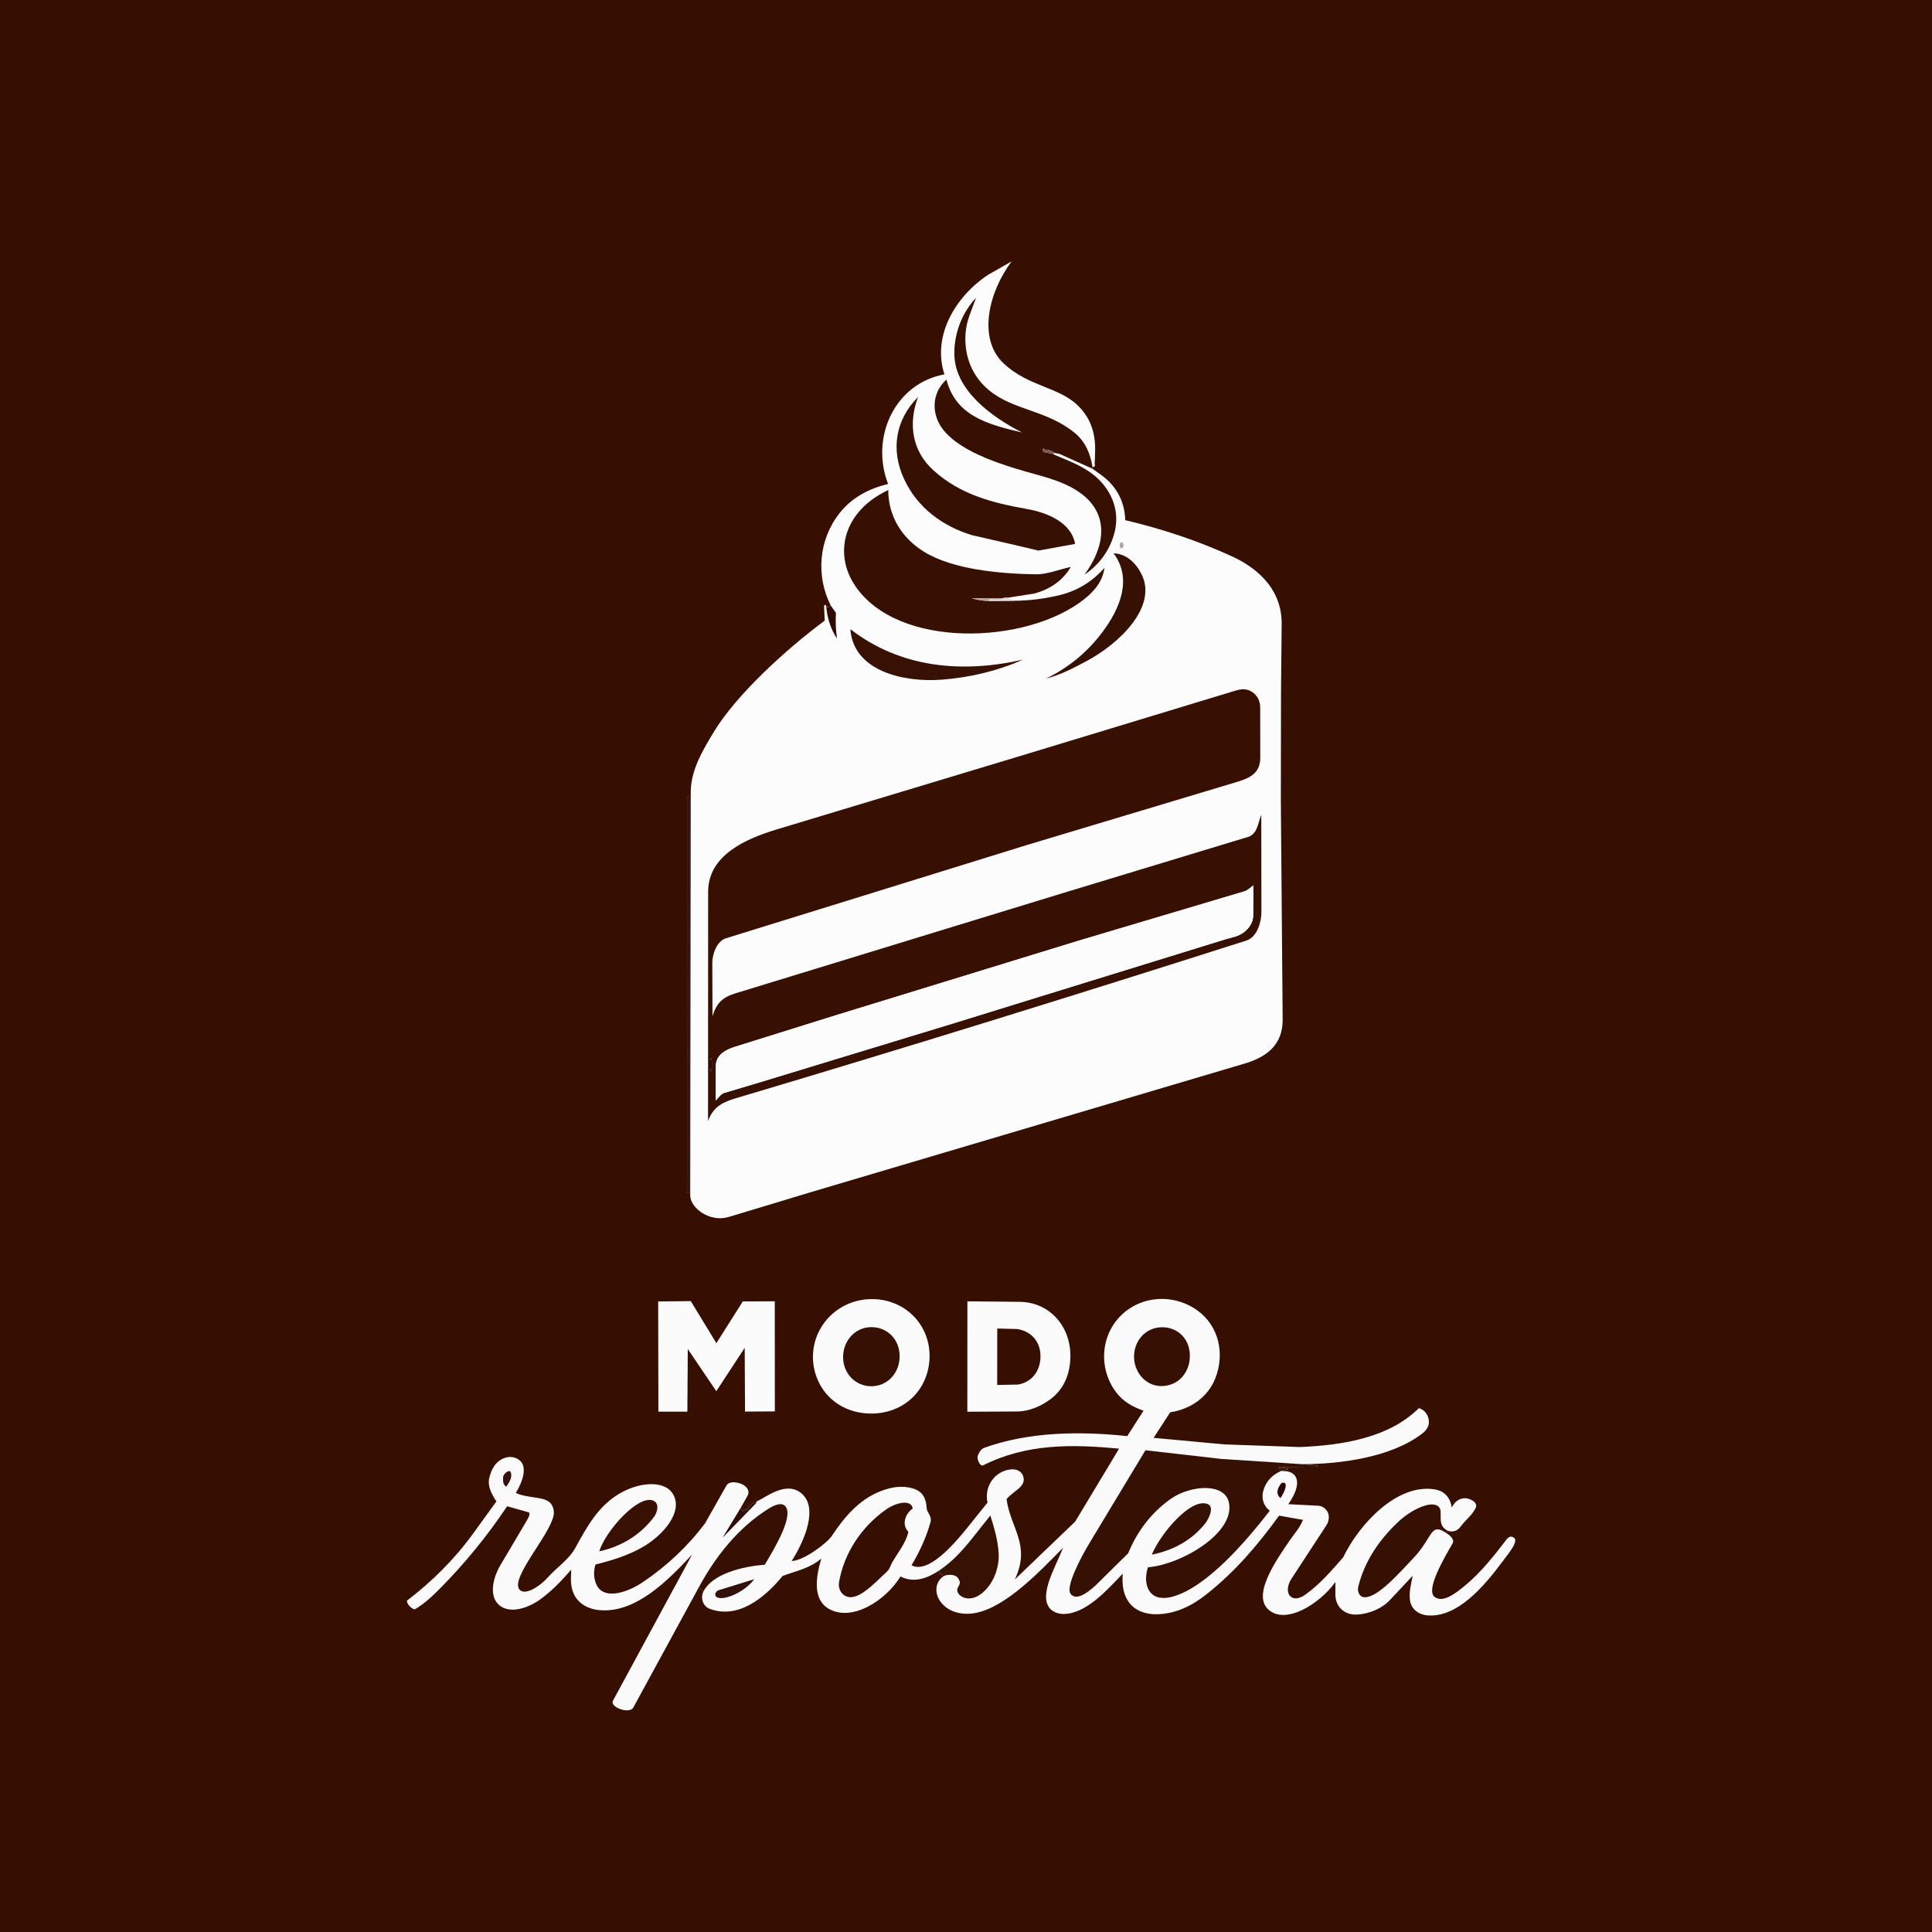
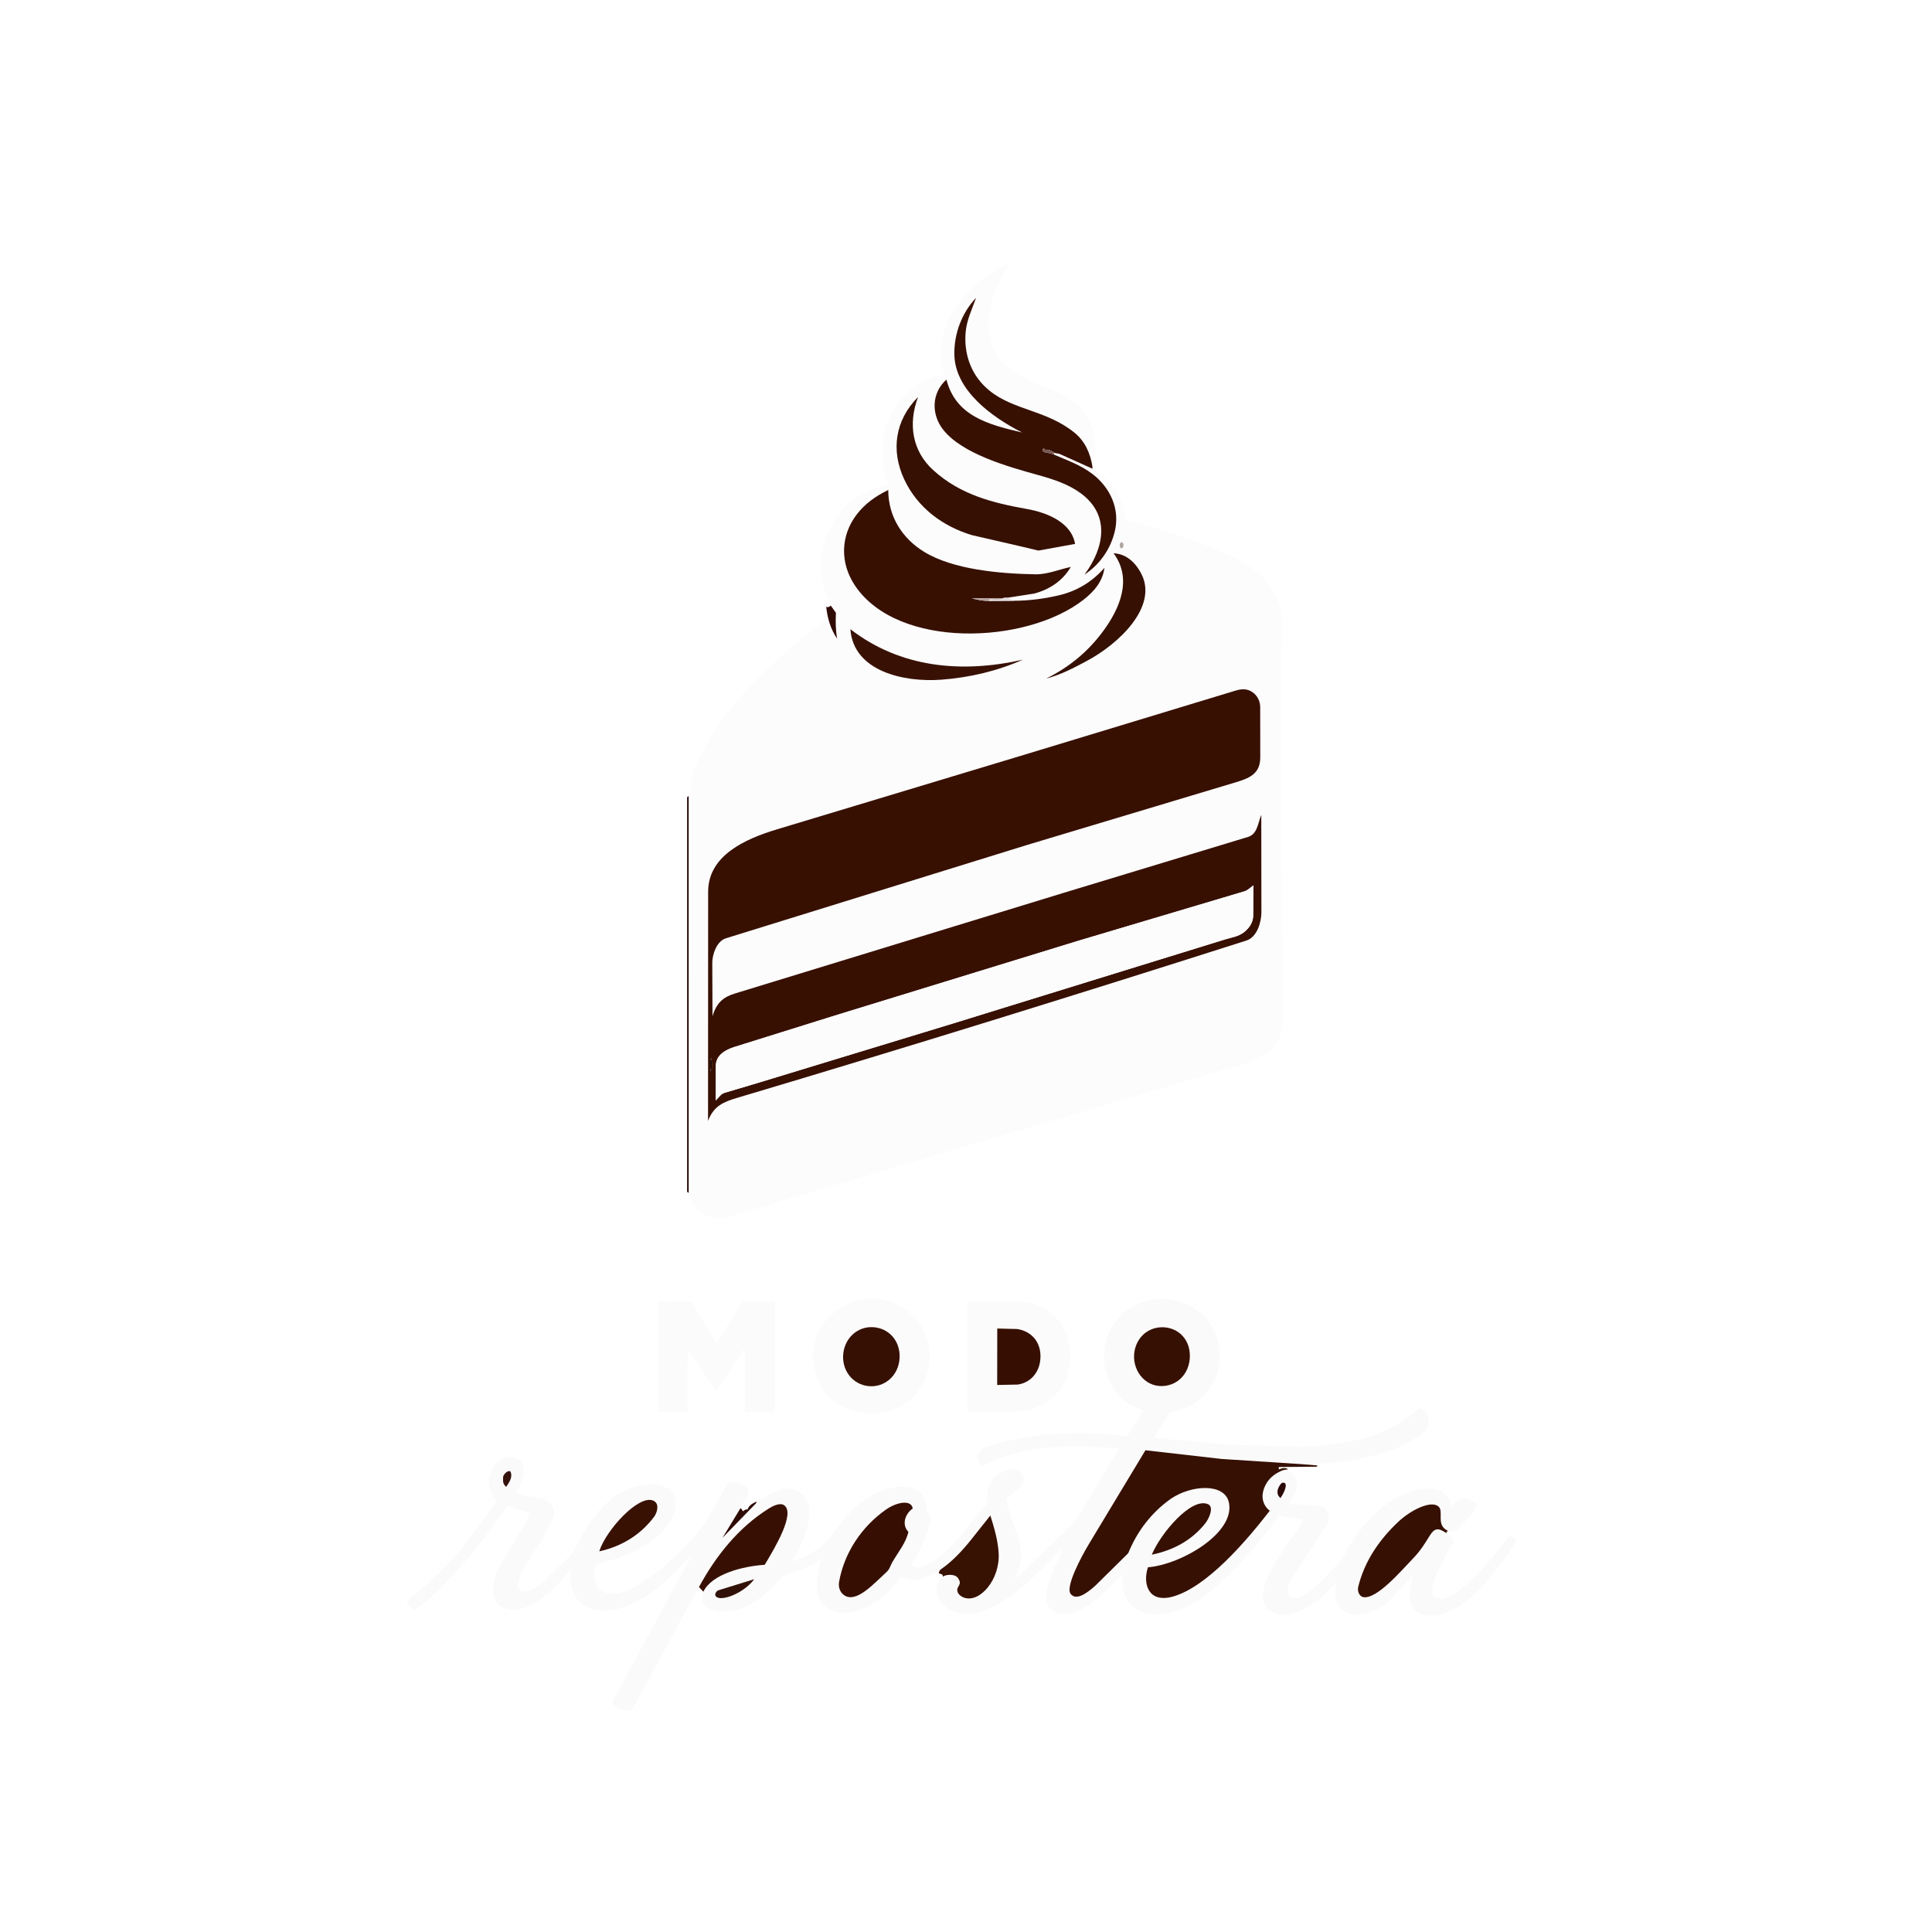
<svg xmlns="http://www.w3.org/2000/svg" width="1254" height="1254">
  <defs>
</defs>
  <path d="M709.072,302.938 C707.737,294.394 704.349,286.381 697.256,280.702 C679.037,266.116 658.256,266.38 642.445,253.711 C630.801,244.382 625.572,230.672 626.738,216.012 C627.383,207.905 630.615,201.451 633.559,193.268 C624.411,202.918 619.236,216.345 619.435,229.967 C619.775,253.316 643.648,270.652 663.412,280.713 C640.792,275.446 620.36,269.823 614.289,246.363 C604.426,255.252 604.46,269.141 612.204,278.928 C624.554,294.533 653.658,302.732 673.699,308.303 C683.732,311.092 693.431,314.221 701.547,320.207 C720.344,334.069 717.203,354.959 703.917,372.945 C713.937,366.407 720.941,356.158 723.617,344.743 C726.983,330.39 720.72,316.628 709.196,307.743 C701.384,301.72 692.503,298.741 683.988,294.997 C683.988,294.997 684.15,293.766 684.15,293.766 C684.943,294.336 686.701,294.161 688.043,294.764 C688.043,294.764 709.048,304.212 709.048,304.212 C709.048,304.212 714.745,308.296 714.745,308.296 C724.538,315.317 730.147,325.648 730.329,337.609 C754.382,343.321 777.384,350.903 799.723,361.161 C818.205,369.648 832.101,384.012 831.894,405.007 C831.894,405.007 831.468,448.354 831.468,448.354 C831.468,448.354 831.356,519.982 831.356,519.982 C831.356,519.982 831.894,585.053 831.894,585.053 C831.894,585.053 832.533,661.687 832.533,661.687 C832.67,678.101 822.272,686.049 807.886,690.313 C807.886,690.313 526.997,773.581 526.997,773.581 C526.997,773.581 473.033,789.881 473.033,789.881 C460.61,793.634 447.987,784.006 447.998,775.806 C447.998,775.806 448.341,514.131 448.341,514.131 C448.36,499.824 456.283,486.722 463.225,475.225 C478.124,450.548 510.97,420.826 535.262,402.853 C535.262,402.853 534.911,393.784 534.911,393.784 C534.494,392.402 536.619,392.154 536.275,393.88 C537.025,401.172 539.134,408.339 543.291,414.485 C542.343,408.318 542.306,403.126 542.582,397.795 C542.582,397.795 539.236,393.064 539.236,393.064 C529.552,373.937 531.195,350.447 544.977,333.009 C552.902,322.983 563.798,317.171 576.434,314.152 C564.622,283.558 581.107,248.745 613.01,242.998 C604.858,218.131 620.064,192.508 641.313,178.369 C641.313,178.369 656.592,169.686 656.592,169.686 C641.742,189.488 634.131,219.99 651.761,236.212 C667.797,250.967 687.356,251.167 699.709,263.302 C715.046,278.369 709.769,296.798 710.661,302.29 C710.746,302.815 709.865,303.285 709.072,302.938 Z M697.796,353.04 C695.431,339.083 679.629,332.702 666.659,330.394 C644.004,326.363 623.323,321.069 605.839,305.255 C592.229,292.944 589.185,275.437 595.913,257.641 C581.086,272.544 578.029,292.139 586.884,311.096 C595.453,329.442 611.683,341.519 630.727,347.311 C630.727,347.311 660.755,354.221 660.755,354.221 C660.755,354.221 674.006,357.366 674.006,357.366 C674.006,357.366 697.796,353.04 697.796,353.04 Z M658.031,389.947 C658.031,389.947 653.994,387.963 653.994,387.963 C653.994,387.963 671.24,385.269 671.24,385.269 C681.179,382.662 689.748,377.017 695.034,367.984 C687.247,369.592 679.975,372.889 672.069,372.763 C648.753,372.39 618.549,369.636 599.888,358.216 C585.582,349.461 576.562,335.301 576.53,318.039 C568.438,321.963 561.445,326.886 556.052,333.954 C545.411,347.902 545.184,365.539 554.968,380.113 C582.813,421.592 666.099,418.322 703.237,389.3 C709.962,384.045 715.653,377.669 716.891,368.53 C708.757,377.755 698.973,383.643 687.298,386.395 C677.505,388.703 667.771,389.891 658.031,389.947 Z M727.851,355.908 C730.092,355.37 729.201,351.866 728.087,351.951 C726.086,352.104 726.714,356.181 727.851,355.908 Z M679.004,440.444 C688.919,437.851 696.79,433.575 705.145,429.14 C726.536,417.788 751.301,393.895 741.049,372.933 C738.063,366.827 732.159,359.471 722.792,359.119 C735.126,375.72 727.026,394.994 715.458,410.401 C705.494,423.672 693.298,433.41 679.004,440.444 Z M663.92,428.17 C623.998,437.215 584.299,433.386 551.951,408.378 C553.906,435.598 586.339,443.014 611.07,441.163 C629.662,439.772 647.634,435.425 663.92,428.17 Z M810.048,543.229 C810.048,543.229 689.903,579.666 689.903,579.666 C689.903,579.666 477.144,644.804 477.144,644.804 C469.342,647.193 465.115,650.799 462.455,659.605 C462.455,659.605 462.326,624.813 462.326,624.813 C462.308,619.772 465.065,610.911 471.154,609.024 C471.154,609.024 667.061,548.308 667.061,548.308 C667.061,548.308 801.804,507.853 801.804,507.853 C810.462,505.253 818.014,502.525 817.998,491.655 C817.998,491.655 817.953,459.102 817.953,459.102 C817.946,454.731 815.868,451.378 813.092,449.377 C809.756,446.973 806.233,446.952 801.899,448.268 C801.899,448.268 661.742,490.821 661.742,490.821 C661.742,490.821 504.411,538.269 504.411,538.269 C483.654,544.529 459.646,555.222 459.635,578.81 C459.635,578.81 459.563,727.565 459.563,727.565 C463.288,717.609 469.954,715.118 478.578,712.551 C588.962,679.694 698.55,645.703 809.008,610.48 C816.186,608.191 818.747,598.016 818.74,592.142 C818.74,592.142 818.66,528.861 818.66,528.861 C816.446,534.224 816.184,541.369 810.048,543.229 Z " fill="rgb(253,252,252)" />
  <path d="M844.885,950.334 C844.885,950.334 793.003,946.968 793.003,946.968 C793.003,946.968 743.466,941.323 743.466,941.323 C743.466,941.323 706.945,1001.9 706.945,1001.9 C701.475,1010.97 691.455,1030.01 694.907,1034.52 C698.339,1039 705.049,1034.57 711.069,1029.08 C711.069,1029.08 732.295,1008.14 732.295,1008.14 C738.052,993.978 747.27,981.826 759.867,972.875 C773.134,963.736 794.776,962.477 797.605,975.087 C802.057,994.933 766.592,1015.55 745.099,1017.27 C743.488,1022.2 743.096,1028.31 746.153,1032.85 C749.498,1037.82 755.84,1037.81 761.152,1036.33 C783.6,1030.08 809.307,999.758 824.159,980.587 C818.904,976.422 818.514,970.33 820.882,964.974 C823.117,959.921 826.842,956.879 831.457,954.787 C834.487,954.809 837.394,954.917 839.592,956.844 C844.243,960.92 841.289,969.111 836.173,976.319 C836.173,976.319 855.63,977.316 855.63,977.316 C858.784,977.478 861.148,979.918 861.929,981.829 C862.998,984.447 862.457,987.688 860.926,990.031 C860.926,990.031 838.069,1024.99 838.069,1024.99 C836.22,1027.82 834.989,1032.34 836.765,1035.15 C839.12,1038.87 843.946,1037.47 847.133,1035.1 C856.735,1028.32 864.068,1019.66 871.803,1010.84 C882.44,988.79 907.024,962.785 931.174,966.714 C937.627,967.764 941.323,971.997 942.277,978.449 C944.608,974.172 947.231,972.654 950.651,972.451 C953.117,972.304 958.894,974.486 958.093,978.057 C956.334,982.795 951.029,986.709 948.022,990.876 C945.813,993.936 942.863,994.453 939.977,993.69 C931.548,989.95 937.492,980.949 933.609,977.76 C928.649,973.688 915.746,980.097 907.647,987.69 C895.233,999.331 885.701,1013.25 881.582,1029.95 C880.896,1032.74 882.231,1036.27 885.032,1036.67 C893.686,1037.92 908.76,1020.33 917.342,1011.35 C927.459,1000.76 928.35,992.308 933.419,992.638 C935.11,992.748 936.923,993.915 938.838,995.096 C940.647,996.211 944.403,999.069 942.796,1001.84 C936.821,1012.13 925.327,1032 931.092,1036.46 C936.329,1040.52 944.133,1034.78 951.058,1029.02 C961.579,1020.27 969.673,1009.84 977.963,999.078 C978.975,997.765 980.279,997.255 981.111,997.418 C987.407,998.648 979.916,1007.26 974.544,1014.45 C962.857,1030.1 945.861,1049.89 926.735,1048.51 C920.646,1048.06 915.698,1044.37 915.094,1037.99 C914.596,1032.74 915.872,1028.16 916.957,1022.74 C916.957,1022.74 902.325,1038.36 902.325,1038.36 C896.943,1044.11 889.068,1047.37 881.118,1047.94 C872.916,1048.52 866.765,1043.09 866.759,1034.93 C866.759,1034.93 866.752,1026.81 866.752,1026.81 C856.66,1041.12 833.759,1055.34 822.791,1044.23 C813.143,1034.45 828.336,1012.72 837.003,1000.01 C840.002,995.608 843.419,992.064 845.745,986.508 C845.745,986.508 830.204,983.756 830.204,983.756 C816.211,1003.14 801.395,1020.34 783.039,1034.85 C773.472,1042.42 763.112,1047.44 751.09,1047.76 C743.909,1047.96 737.247,1045.58 733.398,1040.83 C729.013,1035.42 728.213,1028.98 728.729,1021.42 C718.221,1032.42 704.906,1047.43 690.358,1047.57 C686.766,1047.6 683.295,1046.2 681.415,1043.96 C674.11,1035.26 684.925,1017.48 690.039,1004.54 C675.034,1019.85 653.489,1042.56 633.97,1046.76 C625.488,1048.58 616.365,1046.92 610.936,1040.23 C606.431,1034.68 606.712,1027.18 612.066,1023.32 C613.785,1022.08 617.101,1021.92 619.248,1022.54 C621.55,1023.21 622.427,1024.97 622.89,1026.47 C623.462,1028.31 621.785,1029.66 621.431,1031.18 C620.722,1034.22 623.791,1036.26 625.592,1036.93 C635.923,1040.73 649.237,1025.19 648.184,1008.01 C647.669,999.607 645.424,992.118 642.814,983.641 C642.814,983.641 630.775,998.797 630.775,998.797 C624.637,1006.53 618.005,1013.64 610.187,1018.95 C602.161,1024.41 593.305,1027.78 584.492,1023.23 C574.859,1038.96 552.937,1052.9 537.907,1044.2 C527.546,1038.2 529.346,1024.2 533.098,1011.6 C525.475,1018.13 516.173,1019.79 507.974,1022.91 C496.008,1037.53 478.947,1050.92 460.804,1044.3 C456.164,1042.61 454.567,1037.23 456.539,1033.12 C462.012,1021.71 482.081,1016.57 496.347,1015.66 C502.917,1004.78 516.343,982.286 508.995,977.02 C506.304,975.091 501.61,977.491 498.968,979.148 C478.976,991.686 464.532,1010.15 453.666,1030.1 C453.666,1030.1 410.873,1108.65 410.873,1108.65 C407.978,1112.33 396.742,1108.44 397.625,1104.31 C397.625,1104.31 449.232,1009.02 449.232,1009.02 C433.404,1025.92 412.686,1047.2 389.049,1045.09 C381.88,1044.44 375.464,1041.01 372.464,1034.63 C370.145,1029.7 370.476,1024.57 370.806,1018.77 C364.58,1025.88 358.585,1032.3 350.948,1037.9 C341.992,1044.46 329.784,1047.74 323.335,1041.22 C317.421,1035.23 320.034,1023.95 324.806,1015.88 C324.806,1015.88 341.899,986.982 341.899,986.982 C342.816,985.433 344.228,983.125 343.399,981.676 C343.399,981.676 329.166,977.666 329.166,977.666 C316.192,996.983 302.234,1014.15 286.341,1030.27 C280.973,1035.71 275.74,1040.8 269.147,1044.61 C266.932,1044.03 264.314,1041.53 264.065,1039.02 C280.575,1026.39 295.032,1012.04 307.206,995.226 C307.206,995.226 322.202,974.514 322.202,974.514 C319.252,970.025 316.233,964.757 317.601,959.195 C318.981,953.584 321.552,948.575 327.316,946.397 C330.524,945.185 333.96,945.463 336.847,947.524 C342.502,951.56 339.606,961.079 334.822,969.012 C342.525,972.682 352.867,971.088 357.156,975.497 C358.938,977.329 359.879,980.594 359.363,983.387 C356.97,996.356 331.455,1023.82 337.029,1031.54 C340.387,1036.19 350.589,1029.51 355.264,1024.17 C360.957,1017.68 369.189,1012.42 373.419,1004.7 C380.657,991.491 387.82,978.324 400.998,970.101 C414.186,961.871 431.252,960.405 436.814,969.726 C443.709,981.281 430.335,996.584 417.144,1004.15 C407.493,1009.68 397.288,1012.79 386.476,1015.49 C385.097,1020.16 385.259,1025.26 387.622,1029.44 C392.644,1038.33 407.12,1033.72 417.1,1027.02 C432.733,1016.52 446.343,1003.73 457.644,988.73 C457.644,988.73 471.424,964.349 471.424,964.349 C473.094,961.393 477.249,961.929 480.025,962.745 C483.979,963.907 487.288,967.22 485.117,971.031 C485.117,971.031 480.629,978.909 480.629,978.909 C480.629,978.909 468.967,998.109 468.967,998.109 C468.967,998.109 489.684,976.795 489.684,976.795 C490.276,976.186 490.965,975.815 491.037,974.627 C497.45,971.706 510.264,960.916 520.262,969.367 C531.057,978.493 522.623,999.484 513.856,1013.18 C521.329,1013.23 536.762,1001.64 539.826,997.033 C547.943,984.82 557.212,973.707 570.996,968.107 C578.195,965.183 585.54,963.945 592.642,966.141 C599.156,968.155 601.148,972.736 601.518,979.283 C601.644,981.519 605.07,984.117 603.915,988.176 C601.152,997.882 597.055,1006.88 591.657,1015.96 C602.167,1021.74 618.778,1002.87 627.286,992.293 C627.286,992.293 640.959,975.301 640.959,975.301 C638.683,964.653 645.685,954.964 655.875,953.749 C659.618,953.302 662.802,954.875 663.902,957.627 C666.805,964.898 658.031,967.312 653.316,973.039 C655.926,992.234 669.244,1002.53 658.721,1025.16 C658.721,1025.16 697.896,987.578 697.896,987.578 C697.896,987.578 726.352,940.284 726.352,940.284 C695.893,937.35 666.201,936.904 637.89,951.224 C635.565,951.38 633.87,946.472 634.705,944.656 C635.373,943.202 636.416,940.61 638.895,939.716 C667.882,929.256 700.963,928.9 731.675,932.123 C731.675,932.123 742.237,915.641 742.237,915.641 C735.163,913.178 728.988,909.717 724.38,903.598 C711.838,886.94 714.63,862.554 732.062,850.072 C745.411,840.514 763.542,840.925 776.852,850.315 C791.26,860.481 795.19,878.877 788.675,894.971 C783.747,907.146 772.46,914.729 759.54,916.674 C759.54,916.674 748.776,933.263 748.776,933.263 C748.776,933.263 794.755,937.515 794.755,937.515 C794.755,937.515 843.966,939.232 843.966,939.232 C871.522,938.039 901.503,933.282 920.979,913.959 C925.015,915.238 926.872,918.461 927.349,921.581 C927.912,925.265 926.178,928.084 923.277,930.347 C903.466,945.801 870.186,950.399 844.885,950.334 Z M772.255,878.533 C771.57,868.073 763.743,861.542 754.518,861.474 C745.601,861.409 738.23,867.457 736.441,876.641 C734.163,888.336 742.51,900.339 754.87,899.632 C765.89,899.001 772.979,889.578 772.255,878.533 Z M331.447,955.392 C330.366,953.52 326.521,956.774 326.545,958.906 C326.568,960.907 326.051,963.101 328.573,965.059 C329.886,962.854 332.972,959.398 331.447,955.392 Z M833.358,962.402 C832.626,962.284 831.951,962.334 831.248,963.248 C829.185,965.929 827.855,969.62 831.123,972.361 C834.428,967.48 835.67,962.775 833.358,962.402 Z M388.957,1006.93 C404.184,1003.61 416.402,995.605 424.851,984.093 C426.907,980.8 428.006,975.652 423.912,973.972 C414.367,970.056 393.271,993.213 388.957,1006.93 Z M575.341,1020.43 C577.631,1018.36 577.732,1016.45 579.087,1014.12 C583.069,1007.26 588.114,1001.27 589.604,994.262 C584.917,989.408 587.738,982.399 592.412,979.112 C591.544,973.2 582.104,974.817 574.839,979.967 C559.15,991.088 547.913,1007.94 544.611,1026.82 C543.975,1030.45 545.433,1033.73 547.985,1035.45 C555.895,1040.76 567.267,1027.76 575.341,1020.43 Z M782.249,988.838 C784.855,985.587 788.171,978.062 784.034,976.293 C773.224,971.673 753.372,995.157 747.586,1009.1 C761.564,1006.21 773.406,999.872 782.249,988.838 Z M489.55,1024.99 C489.55,1024.99 466.283,1032.2 466.283,1032.2 C464.908,1032.62 463.989,1034.57 464.28,1035.44 C465.966,1040.44 482.323,1034.83 489.55,1024.99 Z " fill="rgb(251,250,250)" />
  <path d="M844.885,950.334 C844.885,950.334 854.997,951.165 854.997,951.165 C855.133,951.489 854.856,951.978 854.498,951.982 C854.498,951.982 829.992,952.197 829.992,952.197 C829.992,952.197 830.069,953.783 830.069,953.783 C831.924,952.992 833.939,952.269 836.158,953.654 C833.928,953.985 832.717,954.216 831.457,954.787 C826.842,956.879 823.117,959.921 820.882,964.974 C818.514,970.33 818.904,976.422 824.159,980.587 C809.307,999.758 783.6,1030.08 761.152,1036.33 C755.84,1037.81 749.498,1037.82 746.153,1032.85 C743.096,1028.31 743.488,1022.2 745.099,1017.27 C766.592,1015.55 802.057,994.933 797.605,975.087 C794.776,962.477 773.134,963.736 759.867,972.875 C747.27,981.826 738.052,993.978 732.295,1008.14 C732.295,1008.14 711.069,1029.08 711.069,1029.08 C705.049,1034.57 698.339,1039 694.907,1034.52 C691.455,1030.01 701.475,1010.97 706.945,1001.9 C706.945,1001.9 743.466,941.323 743.466,941.323 C743.466,941.323 793.003,946.968 793.003,946.968 C793.003,946.968 844.885,950.334 844.885,950.334 Z " fill="rgb(54,16,2)" />
  <path d="M709.072,302.938 C709.072,302.938 709.048,304.212 709.048,304.212 C709.048,304.212 688.043,294.764 688.043,294.764 C686.701,294.161 684.943,294.336 684.15,293.766 C682.832,292.82 680.518,291.464 678.258,291.958 C677.912,290.761 677.053,291.205 676.939,291.537 C676.03,294.182 680.435,293.435 683.988,294.997 C692.503,298.741 701.384,301.72 709.196,307.743 C720.72,316.628 726.983,330.39 723.617,344.743 C720.941,356.158 713.937,366.407 703.917,372.945 C717.203,354.959 720.344,334.069 701.547,320.207 C693.431,314.221 683.732,311.092 673.699,308.303 C653.658,302.732 624.554,294.533 612.204,278.928 C604.46,269.141 604.426,255.252 614.289,246.363 C620.36,269.823 640.792,275.446 663.412,280.713 C643.648,270.652 619.775,253.316 619.435,229.967 C619.236,216.345 624.411,202.918 633.559,193.268 C630.615,201.451 627.383,207.905 626.738,216.012 C625.572,230.672 630.801,244.382 642.445,253.711 C658.256,266.38 679.037,266.116 697.256,280.702 C704.349,286.381 707.737,294.394 709.072,302.938 Z " fill="rgb(55,16,2)" />
  <path d="M483.58,916.218 C483.58,916.218 483.363,874.815 483.363,874.815 C483.363,874.815 464.943,902.977 464.943,902.977 C464.943,902.977 446.421,875.606 446.421,875.606 C446.421,875.606 446.144,916.269 446.144,916.269 C446.144,916.269 427.341,916.26 427.341,916.26 C427.341,916.26 427.21,844.741 427.21,844.741 C427.21,844.741 448.361,844.515 448.361,844.515 C448.361,844.515 464.981,871.811 464.981,871.811 C464.981,871.811 482.135,844.717 482.135,844.717 C482.135,844.717 502.883,844.631 502.883,844.631 C502.883,844.631 502.924,916.096 502.924,916.096 C502.924,916.096 483.58,916.218 483.58,916.218 Z " fill="rgb(252,251,251)" />
  <path d="M569.468,917.314 C553.189,918.801 538.113,911.275 531.292,896.843 C525.542,884.675 526.619,870.524 534.354,859.441 C541.439,849.287 553.513,842.857 566.965,843.209 C589.135,843.789 605.319,861.909 603.172,884.053 C601.444,901.882 588.149,915.607 569.468,917.314 Z M583.889,881.502 C584.512,870.241 576.763,861.933 566.546,861.413 C556.883,860.921 548.695,868.058 547.395,878.11 C545.995,888.932 553.037,898.549 563.645,899.677 C573.913,900.768 583.244,893.13 583.889,881.502 Z " fill="rgb(252,251,252)" />
  <path d="M681.995,908.072 C675.603,912.764 668.111,916.102 659.984,916.145 C659.984,916.145 627.868,916.317 627.868,916.317 C627.868,916.317 627.91,844.647 627.91,844.647 C627.91,844.647 661.802,844.987 661.802,844.987 C681.342,845.182 694.807,860.872 694.757,880.013 C694.728,891.09 691.026,901.156 681.995,908.072 Z M675.343,880.527 C675.431,870.721 669.306,864.039 660.204,862.612 C660.204,862.612 647.287,862.308 647.287,862.308 C647.287,862.308 647.233,898.939 647.233,898.939 C647.233,898.939 660.623,898.681 660.623,898.681 C669.584,897.288 675.258,889.987 675.343,880.527 Z " fill="rgb(252,251,251)" />
  <path d="M939.977,993.69 C939.354,993.732 938.787,994.083 938.838,995.096 C936.923,993.915 935.11,992.748 933.419,992.638 C928.35,992.308 927.459,1000.76 917.342,1011.35 C908.76,1020.33 893.686,1037.92 885.032,1036.67 C882.231,1036.27 880.896,1032.74 881.582,1029.95 C885.701,1013.25 895.233,999.331 907.647,987.69 C915.746,980.097 928.649,973.688 933.609,977.76 C937.492,980.949 931.548,989.95 939.977,993.69 Z " fill="rgb(54,16,2)" />
  <path d="M456.539,1033.12 C456.539,1033.12 453.666,1030.1 453.666,1030.1 C464.532,1010.15 478.976,991.686 498.968,979.148 C501.61,977.491 506.304,975.091 508.995,977.02 C516.343,982.286 502.917,1004.78 496.347,1015.66 C482.081,1016.57 462.012,1021.71 456.539,1033.12 Z " fill="rgb(55,16,3)" />
  <path d="M612.066,1023.32 C611.872,1022.63 611.779,1022.03 611.491,1021.93 C611.491,1021.93 609.417,1021.23 609.417,1021.23 C609.23,1020.04 610.038,1019.67 610.187,1018.95 C618.005,1013.64 624.637,1006.53 630.775,998.797 C630.775,998.797 642.814,983.641 642.814,983.641 C645.424,992.118 647.669,999.607 648.184,1008.01 C649.237,1025.19 635.923,1040.73 625.592,1036.93 C623.791,1036.26 620.722,1034.22 621.431,1031.18 C621.785,1029.66 623.462,1028.31 622.89,1026.47 C622.427,1024.97 621.55,1023.21 619.248,1022.54 C617.101,1021.92 613.785,1022.08 612.066,1023.32 Z " fill="rgb(55,17,2)" />
  <path d="M446,773.464 C446,773.464 446,517.534 446,517.534 C446.132,517.254 446.538,516.885 446.984,516.815 C446.984,516.815 446.993,774.255 446.993,774.255 C446.524,774.089 446.168,773.733 446,773.464 Z " fill="rgb(29,1,0)" />
  <path d="M536.275,393.88 C537.236,394.247 538.356,394.061 539.236,393.064 C539.236,393.064 542.582,397.795 542.582,397.795 C542.306,403.126 542.343,408.318 543.291,414.485 C539.134,408.339 537.025,401.172 536.275,393.88 Z " fill="rgb(47,11,5)" />
  <path d="M491.037,974.627 C490.965,975.815 490.276,976.186 489.684,976.795 C489.684,976.795 468.967,998.109 468.967,998.109 C468.967,998.109 480.629,978.909 480.629,978.909 C481.418,979.195 482.125,981.306 482.536,980.839 C482.936,980.385 483.834,979.397 485.187,979.845 C486.027,976.978 488.844,975.626 491.037,974.627 Z " fill="rgb(46,11,6)" />
  <path d="M810.048,543.229 C816.184,541.369 816.446,534.224 818.66,528.861 C818.66,528.861 818.74,592.142 818.74,592.142 C818.747,598.016 816.186,608.191 809.008,610.48 C698.55,645.703 588.962,679.694 478.578,712.551 C469.954,715.118 463.288,717.609 459.563,727.565 C459.563,727.565 459.635,578.81 459.635,578.81 C459.646,555.222 483.654,544.529 504.411,538.269 C504.411,538.269 661.742,490.821 661.742,490.821 C661.742,490.821 801.899,448.268 801.899,448.268 C806.233,446.952 809.756,446.973 813.092,449.377 C815.868,451.378 817.946,454.731 817.953,459.102 C817.953,459.102 817.998,491.655 817.998,491.655 C818.014,502.525 810.462,505.253 801.804,507.853 C801.804,507.853 667.061,548.308 667.061,548.308 C667.061,548.308 471.154,609.024 471.154,609.024 C465.065,610.911 462.308,619.772 462.326,624.813 C462.326,624.813 462.455,659.605 462.455,659.605 C465.115,650.799 469.342,647.193 477.144,644.804 C477.144,644.804 689.903,579.666 689.903,579.666 C689.903,579.666 810.048,543.229 810.048,543.229 Z M470.272,709.321 C470.272,709.321 491.168,703.103 491.168,703.103 C491.168,703.103 617.647,664.583 617.647,664.583 C617.647,664.583 706.079,637.245 706.079,637.245 C706.079,637.245 794.835,609.833 794.835,609.833 C799.349,608.439 803.506,607.99 807.24,605.197 C810.689,602.616 813.37,598.755 813.401,594.328 C813.401,594.328 813.536,574.678 813.536,574.678 C811.069,576.469 809.944,577.872 807.567,578.58 C807.567,578.58 699.849,610.647 699.849,610.647 C699.849,610.647 542.073,659.109 542.073,659.109 C542.073,659.109 476.691,679.544 476.691,679.544 C470.699,681.417 464.667,684.986 464.635,691.713 C464.635,691.713 464.528,714.28 464.528,714.28 C466.89,711.955 467.89,710.03 470.272,709.321 Z M461.341,695.029 C461.46,695.012 461.783,694.874 461.978,694.497 C461.953,692.013 462.326,689.452 461.659,686.971 C461.54,686.988 461.217,687.126 461.022,687.503 C461.047,689.987 460.674,692.548 461.341,695.029 Z " fill="rgb(55,16,2)" />
  <path d="M653.994,387.963 C653.063,388.108 651.866,387.774 651.017,388.272 C651.017,388.272 630.861,388.352 630.861,388.352 C634.696,389.422 638.197,390.063 641.992,390.041 C641.992,390.041 658.031,389.947 658.031,389.947 C667.771,389.891 677.505,388.703 687.298,386.395 C698.973,383.643 708.757,377.755 716.891,368.53 C715.653,377.669 709.962,384.045 703.237,389.3 C666.099,418.322 582.813,421.592 554.968,380.113 C545.184,365.539 545.411,347.902 556.052,333.954 C561.445,326.886 568.438,321.963 576.53,318.039 C576.562,335.301 585.582,349.461 599.888,358.216 C618.549,369.636 648.753,372.39 672.069,372.763 C679.975,372.889 687.247,369.592 695.034,367.984 C689.748,377.017 681.179,382.662 671.24,385.269 C671.24,385.269 653.994,387.963 653.994,387.963 Z " fill="rgb(55,16,2)" />
  <path d="M697.796,353.04 C697.796,353.04 674.006,357.366 674.006,357.366 C674.006,357.366 660.755,354.221 660.755,354.221 C660.755,354.221 630.727,347.311 630.727,347.311 C611.683,341.519 595.453,329.442 586.884,311.096 C578.029,292.139 581.086,272.544 595.913,257.641 C589.185,275.437 592.229,292.944 605.839,305.255 C623.323,321.069 644.004,326.363 666.659,330.394 C679.629,332.702 695.431,339.083 697.796,353.04 Z " fill="rgb(54,16,2)" />
  <path d="M663.92,428.17 C647.634,435.425 629.662,439.772 611.07,441.163 C586.339,443.014 553.906,435.598 551.951,408.378 C584.299,433.386 623.998,437.215 663.92,428.17 Z " fill="rgb(56,17,4)" />
  <path d="M679.004,440.444 C693.298,433.41 705.494,423.672 715.458,410.401 C727.026,394.994 735.126,375.72 722.792,359.119 C732.159,359.471 738.063,366.827 741.049,372.933 C751.301,393.895 726.536,417.788 705.145,429.14 C696.79,433.575 688.919,437.851 679.004,440.444 Z " fill="rgb(53,16,3)" />
  <path d="M653.994,387.963 C653.994,387.963 658.031,389.947 658.031,389.947 C658.031,389.947 641.992,390.041 641.992,390.041 C641.936,389.853 641.924,389.38 642.257,388.986 C645.23,388.813 648.479,389.759 651.017,388.272 C651.866,387.774 653.063,388.108 653.994,387.963 Z " fill="rgb(226,220,221)" />
  <path d="M684.15,293.766 C684.15,293.766 683.988,294.997 683.988,294.997 C680.435,293.435 676.03,294.182 676.939,291.537 C677.053,291.205 677.912,290.761 678.258,291.958 C680.518,291.464 682.832,292.82 684.15,293.766 Z " fill="rgb(122,89,85)" />
  <path d="M727.851,355.908 C726.714,356.181 726.086,352.104 728.087,351.951 C729.201,351.866 730.092,355.37 727.851,355.908 Z " fill="rgb(176,165,162)" />
  <path d="M575.341,1020.43 C567.267,1027.76 555.895,1040.76 547.985,1035.45 C545.433,1033.73 543.975,1030.45 544.611,1026.82 C547.913,1007.94 559.15,991.088 574.839,979.967 C582.104,974.817 591.544,973.2 592.412,979.112 C587.738,982.399 584.917,989.408 589.604,994.262 C588.114,1001.27 583.069,1007.26 579.087,1014.12 C577.732,1016.45 577.631,1018.36 575.341,1020.43 Z " fill="rgb(54,15,2)" />
  <path d="M772.255,878.533 C772.979,889.578 765.89,899.001 754.87,899.632 C742.51,900.339 734.163,888.336 736.441,876.641 C738.23,867.457 745.601,861.409 754.518,861.474 C763.743,861.542 771.57,868.073 772.255,878.533 Z " fill="rgb(54,16,2)" />
  <path d="M782.249,988.838 C773.406,999.872 761.564,1006.21 747.586,1009.1 C753.372,995.157 773.224,971.673 784.034,976.293 C788.171,978.062 784.855,985.587 782.249,988.838 Z " fill="rgb(54,16,3)" />
  <path d="M388.957,1006.93 C393.271,993.213 414.367,970.056 423.912,973.972 C428.006,975.652 426.907,980.8 424.851,984.093 C416.402,995.605 404.184,1003.61 388.957,1006.93 Z " fill="rgb(56,17,3)" />
  <path d="M489.55,1024.99 C482.323,1034.83 465.966,1040.44 464.28,1035.44 C463.989,1034.57 464.908,1032.62 466.283,1032.2 C466.283,1032.2 489.55,1024.99 489.55,1024.99 Z " fill="rgb(50,18,8)" />
  <path d="M331.447,955.392 C332.972,959.398 329.886,962.854 328.573,965.059 C326.051,963.101 326.568,960.907 326.545,958.906 C326.521,956.774 330.366,953.52 331.447,955.392 Z " fill="rgb(53,19,13)" />
  <path d="M833.358,962.402 C835.67,962.775 834.428,967.48 831.123,972.361 C827.855,969.62 829.185,965.929 831.248,963.248 C831.951,962.334 832.626,962.284 833.358,962.402 Z " fill="rgb(42,9,6)" />
-   <path d="M0,1254 C0,1254 0,0 0,0 C0,0 1254,0 1254,0 C1254,0 1254,1254 1254,1254 C1254,1254 0,1254 0,1254 Z M539.236,393.064 C538.356,394.061 537.236,394.247 536.275,393.88 C536.619,392.154 534.494,392.402 534.911,393.784 C534.911,393.784 535.262,402.853 535.262,402.853 C510.97,420.826 478.124,450.548 463.225,475.225 C456.283,486.722 448.36,499.824 448.341,514.131 C448.341,514.131 447.998,775.806 447.998,775.806 C447.987,784.006 460.61,793.634 473.033,789.881 C473.033,789.881 526.997,773.581 526.997,773.581 C526.997,773.581 807.886,690.313 807.886,690.313 C822.272,686.049 832.67,678.101 832.533,661.687 C832.533,661.687 831.894,585.053 831.894,585.053 C831.894,585.053 831.356,519.982 831.356,519.982 C831.356,519.982 831.468,448.354 831.468,448.354 C831.468,448.354 831.894,405.007 831.894,405.007 C832.101,384.012 818.205,369.648 799.723,361.161 C777.384,350.903 754.382,343.321 730.329,337.609 C730.147,325.648 724.538,315.317 714.745,308.296 C714.745,308.296 709.048,304.212 709.048,304.212 C709.048,304.212 709.072,302.938 709.072,302.938 C709.865,303.285 710.746,302.815 710.661,302.29 C709.769,296.798 715.046,278.369 699.709,263.302 C687.356,251.167 667.797,250.967 651.761,236.212 C634.131,219.99 641.742,189.488 656.592,169.686 C656.592,169.686 641.313,178.369 641.313,178.369 C620.064,192.508 604.858,218.131 613.01,242.998 C581.107,248.745 564.622,283.558 576.434,314.152 C563.798,317.171 552.902,322.983 544.977,333.009 C531.195,350.447 529.552,373.937 539.236,393.064 Z M446,773.464 C446.168,773.733 446.524,774.089 446.993,774.255 C446.993,774.255 446.984,516.815 446.984,516.815 C446.538,516.885 446.132,517.254 446,517.534 C446,517.534 446,773.464 446,773.464 Z M569.468,917.314 C588.149,915.607 601.444,901.882 603.172,884.053 C605.319,861.909 589.135,843.789 566.965,843.209 C553.513,842.857 541.439,849.287 534.354,859.441 C526.619,870.524 525.542,884.675 531.292,896.843 C538.113,911.275 553.189,918.801 569.468,917.314 Z M491.037,974.627 C488.844,975.626 486.027,976.978 485.187,979.845 C483.834,979.397 482.936,980.385 482.536,980.839 C482.125,981.306 481.418,979.195 480.629,978.909 C480.629,978.909 485.117,971.031 485.117,971.031 C487.288,967.22 483.979,963.907 480.025,962.745 C477.249,961.929 473.094,961.393 471.424,964.349 C471.424,964.349 457.644,988.73 457.644,988.73 C446.343,1003.73 432.733,1016.52 417.1,1027.02 C407.12,1033.72 392.644,1038.33 387.622,1029.44 C385.259,1025.26 385.097,1020.16 386.476,1015.49 C397.288,1012.79 407.493,1009.68 417.144,1004.15 C430.335,996.584 443.709,981.281 436.814,969.726 C431.252,960.405 414.186,961.871 400.998,970.101 C387.82,978.324 380.657,991.491 373.419,1004.7 C369.189,1012.42 360.957,1017.68 355.264,1024.17 C350.589,1029.51 340.387,1036.19 337.029,1031.54 C331.455,1023.82 356.97,996.356 359.363,983.387 C359.879,980.594 358.938,977.329 357.156,975.497 C352.867,971.088 342.525,972.682 334.822,969.012 C339.606,961.079 342.502,951.56 336.847,947.524 C333.96,945.463 330.524,945.185 327.316,946.397 C321.552,948.575 318.981,953.584 317.601,959.195 C316.233,964.757 319.252,970.025 322.202,974.514 C322.202,974.514 307.206,995.226 307.206,995.226 C295.032,1012.04 280.575,1026.39 264.065,1039.02 C264.314,1041.53 266.932,1044.03 269.147,1044.61 C275.74,1040.8 280.973,1035.71 286.341,1030.27 C302.234,1014.15 316.192,996.983 329.166,977.666 C329.166,977.666 343.399,981.676 343.399,981.676 C344.228,983.125 342.816,985.433 341.899,986.982 C341.899,986.982 324.806,1015.88 324.806,1015.88 C320.034,1023.95 317.421,1035.23 323.335,1041.22 C329.784,1047.74 341.992,1044.46 350.948,1037.9 C358.585,1032.3 364.58,1025.88 370.806,1018.77 C370.476,1024.57 370.145,1029.7 372.464,1034.63 C375.464,1041.01 381.88,1044.44 389.049,1045.09 C412.686,1047.2 433.404,1025.92 449.232,1009.02 C449.232,1009.02 397.625,1104.31 397.625,1104.31 C396.742,1108.44 407.978,1112.33 410.873,1108.65 C410.873,1108.65 453.666,1030.1 453.666,1030.1 C453.666,1030.1 456.539,1033.12 456.539,1033.12 C454.567,1037.23 456.164,1042.61 460.804,1044.3 C478.947,1050.92 496.008,1037.53 507.974,1022.91 C516.173,1019.79 525.475,1018.13 533.098,1011.6 C529.346,1024.2 527.546,1038.2 537.907,1044.2 C552.937,1052.9 574.859,1038.96 584.492,1023.23 C593.305,1027.78 602.161,1024.41 610.187,1018.95 C610.038,1019.67 609.23,1020.04 609.417,1021.23 C609.417,1021.23 611.491,1021.93 611.491,1021.93 C611.779,1022.03 611.872,1022.63 612.066,1023.32 C606.712,1027.18 606.431,1034.68 610.936,1040.23 C616.365,1046.92 625.488,1048.58 633.97,1046.76 C653.489,1042.56 675.034,1019.85 690.039,1004.54 C684.925,1017.48 674.11,1035.26 681.415,1043.96 C683.295,1046.2 686.766,1047.6 690.358,1047.57 C704.906,1047.43 718.221,1032.42 728.729,1021.42 C728.213,1028.98 729.013,1035.42 733.398,1040.83 C737.247,1045.58 743.909,1047.96 751.09,1047.76 C763.112,1047.44 773.472,1042.42 783.039,1034.85 C801.395,1020.34 816.211,1003.14 830.204,983.756 C830.204,983.756 845.745,986.508 845.745,986.508 C843.419,992.064 840.002,995.608 837.003,1000.01 C828.336,1012.72 813.143,1034.45 822.791,1044.23 C833.759,1055.34 856.66,1041.12 866.752,1026.81 C866.752,1026.81 866.759,1034.93 866.759,1034.93 C866.765,1043.09 872.916,1048.52 881.118,1047.94 C889.068,1047.37 896.943,1044.11 902.325,1038.36 C902.325,1038.36 916.957,1022.74 916.957,1022.74 C915.872,1028.16 914.596,1032.74 915.094,1037.99 C915.698,1044.37 920.646,1048.06 926.735,1048.51 C945.861,1049.89 962.857,1030.1 974.544,1014.45 C979.916,1007.26 987.407,998.648 981.111,997.418 C980.279,997.255 978.975,997.765 977.963,999.078 C969.673,1009.84 961.579,1020.27 951.058,1029.02 C944.133,1034.78 936.329,1040.52 931.092,1036.46 C925.327,1032 936.821,1012.13 942.796,1001.84 C944.403,999.069 940.647,996.211 938.838,995.096 C938.787,994.083 939.354,993.732 939.977,993.69 C942.863,994.453 945.813,993.936 948.022,990.876 C951.029,986.709 956.334,982.795 958.093,978.057 C958.894,974.486 953.117,972.304 950.651,972.451 C947.231,972.654 944.608,974.172 942.277,978.449 C941.323,971.997 937.627,967.764 931.174,966.714 C907.024,962.785 882.44,988.79 871.803,1010.84 C864.068,1019.66 856.735,1028.32 847.133,1035.1 C843.946,1037.47 839.12,1038.87 836.765,1035.15 C834.989,1032.34 836.22,1027.82 838.069,1024.99 C838.069,1024.99 860.926,990.031 860.926,990.031 C862.457,987.688 862.998,984.447 861.929,981.829 C861.148,979.918 858.784,977.478 855.63,977.316 C855.63,977.316 836.173,976.319 836.173,976.319 C841.289,969.111 844.243,960.92 839.592,956.844 C837.394,954.917 834.487,954.809 831.457,954.787 C832.717,954.216 833.928,953.985 836.158,953.654 C833.939,952.269 831.924,952.992 830.069,953.783 C830.069,953.783 829.992,952.197 829.992,952.197 C829.992,952.197 854.498,951.982 854.498,951.982 C854.856,951.978 855.133,951.489 854.997,951.165 C854.997,951.165 844.885,950.334 844.885,950.334 C870.186,950.399 903.466,945.801 923.277,930.347 C926.178,928.084 927.912,925.265 927.349,921.581 C926.872,918.461 925.015,915.238 920.979,913.959 C901.503,933.282 871.522,938.039 843.966,939.232 C843.966,939.232 794.755,937.515 794.755,937.515 C794.755,937.515 748.776,933.263 748.776,933.263 C748.776,933.263 759.54,916.674 759.54,916.674 C772.46,914.729 783.747,907.146 788.675,894.971 C795.19,878.877 791.26,860.481 776.852,850.315 C763.542,840.925 745.411,840.514 732.062,850.072 C714.63,862.554 711.838,886.94 724.38,903.598 C728.988,909.717 735.163,913.178 742.237,915.641 C742.237,915.641 731.675,932.123 731.675,932.123 C700.963,928.9 667.882,929.256 638.895,939.716 C636.416,940.61 635.373,943.202 634.705,944.656 C633.87,946.472 635.565,951.38 637.89,951.224 C666.201,936.904 695.893,937.35 726.352,940.284 C726.352,940.284 697.896,987.578 697.896,987.578 C697.896,987.578 658.721,1025.16 658.721,1025.16 C669.244,1002.53 655.926,992.234 653.316,973.039 C658.031,967.312 666.805,964.898 663.902,957.627 C662.802,954.875 659.618,953.302 655.875,953.749 C645.685,954.964 638.683,964.653 640.959,975.301 C640.959,975.301 627.286,992.293 627.286,992.293 C618.778,1002.87 602.167,1021.74 591.657,1015.96 C597.055,1006.88 601.152,997.882 603.915,988.176 C605.07,984.117 601.644,981.519 601.518,979.283 C601.148,972.736 599.156,968.155 592.642,966.141 C585.54,963.945 578.195,965.183 570.996,968.107 C557.212,973.707 547.943,984.82 539.826,997.033 C536.762,1001.64 521.329,1013.23 513.856,1013.18 C522.623,999.484 531.057,978.493 520.262,969.367 C510.264,960.916 497.45,971.706 491.037,974.627 Z M483.58,916.218 C483.58,916.218 502.924,916.096 502.924,916.096 C502.924,916.096 502.883,844.631 502.883,844.631 C502.883,844.631 482.135,844.717 482.135,844.717 C482.135,844.717 464.981,871.811 464.981,871.811 C464.981,871.811 448.361,844.515 448.361,844.515 C448.361,844.515 427.21,844.741 427.21,844.741 C427.21,844.741 427.341,916.26 427.341,916.26 C427.341,916.26 446.144,916.269 446.144,916.269 C446.144,916.269 446.421,875.606 446.421,875.606 C446.421,875.606 464.943,902.977 464.943,902.977 C464.943,902.977 483.363,874.815 483.363,874.815 C483.363,874.815 483.58,916.218 483.58,916.218 Z M681.995,908.072 C691.026,901.156 694.728,891.09 694.757,880.013 C694.807,860.872 681.342,845.182 661.802,844.987 C661.802,844.987 627.91,844.647 627.91,844.647 C627.91,844.647 627.868,916.317 627.868,916.317 C627.868,916.317 659.984,916.145 659.984,916.145 C668.111,916.102 675.603,912.764 681.995,908.072 Z " fill="rgb(55,15,1)" />
  <path d="M583.889,881.502 C583.244,893.13 573.913,900.768 563.645,899.677 C553.037,898.549 545.995,888.932 547.395,878.11 C548.695,868.058 556.883,860.921 566.546,861.413 C576.763,861.933 584.512,870.241 583.889,881.502 Z " fill="rgb(54,16,2)" />
  <path d="M675.343,880.527 C675.258,889.987 669.584,897.288 660.623,898.681 C660.623,898.681 647.233,898.939 647.233,898.939 C647.233,898.939 647.287,862.308 647.287,862.308 C647.287,862.308 660.204,862.612 660.204,862.612 C669.306,864.039 675.431,870.721 675.343,880.527 Z " fill="rgb(55,15,2)" />
  <path d="M470.272,709.321 C467.89,710.03 466.89,711.955 464.528,714.28 C464.528,714.28 464.635,691.713 464.635,691.713 C464.667,684.986 470.699,681.417 476.691,679.544 C476.691,679.544 542.073,659.109 542.073,659.109 C542.073,659.109 699.849,610.647 699.849,610.647 C699.849,610.647 807.567,578.58 807.567,578.58 C809.944,577.872 811.069,576.469 813.536,574.678 C813.536,574.678 813.401,594.328 813.401,594.328 C813.37,598.755 810.689,602.616 807.24,605.197 C803.506,607.99 799.349,608.439 794.835,609.833 C794.835,609.833 706.079,637.245 706.079,637.245 C706.079,637.245 617.647,664.583 617.647,664.583 C617.647,664.583 491.168,703.103 491.168,703.103 C491.168,703.103 470.272,709.321 470.272,709.321 Z " fill="rgb(252,252,252)" />
  <path d="M461.341,695.029 C460.674,692.548 461.047,689.987 461.022,687.503 C461.217,687.126 461.54,686.988 461.659,686.971 C462.326,689.452 461.953,692.013 461.978,694.497 C461.783,694.874 461.46,695.012 461.341,695.029 Z " fill="rgb(30,9,6)" />
  <path d="M651.017,388.272 C648.479,389.759 645.23,388.813 642.257,388.986 C641.924,389.38 641.936,389.853 641.992,390.041 C638.197,390.063 634.696,389.422 630.861,388.352 C630.861,388.352 651.017,388.272 651.017,388.272 Z " fill="rgb(181,161,156)" />
</svg>
